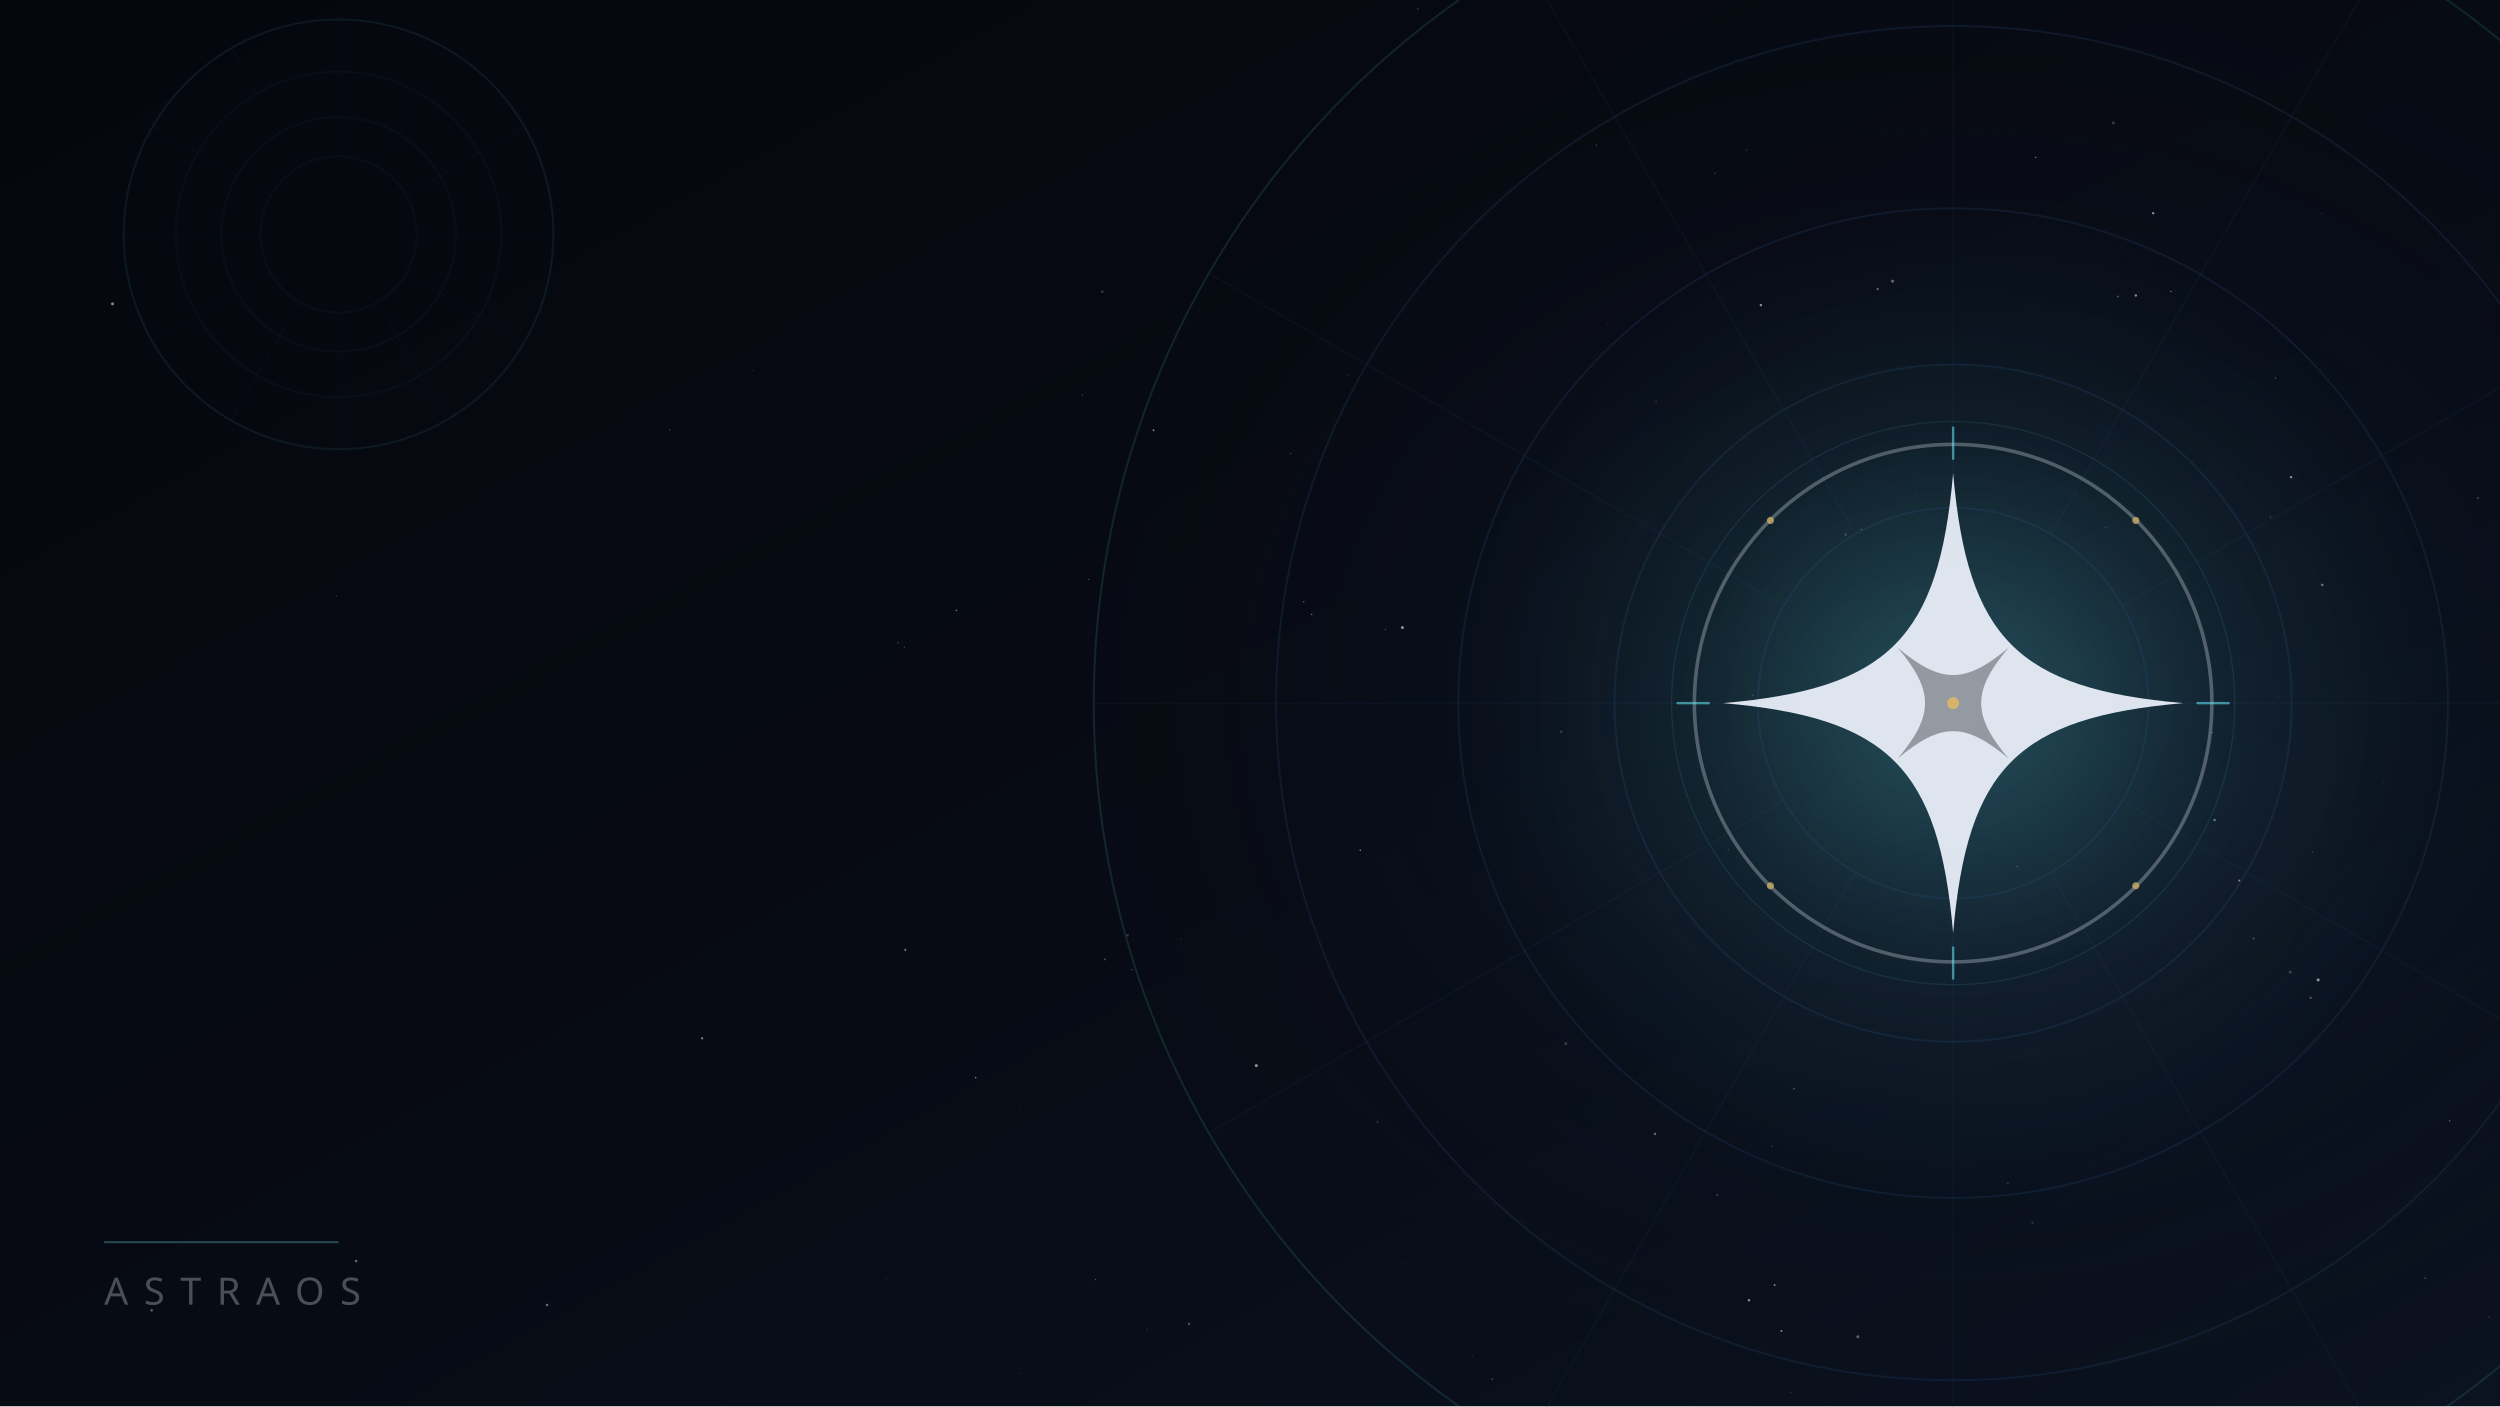
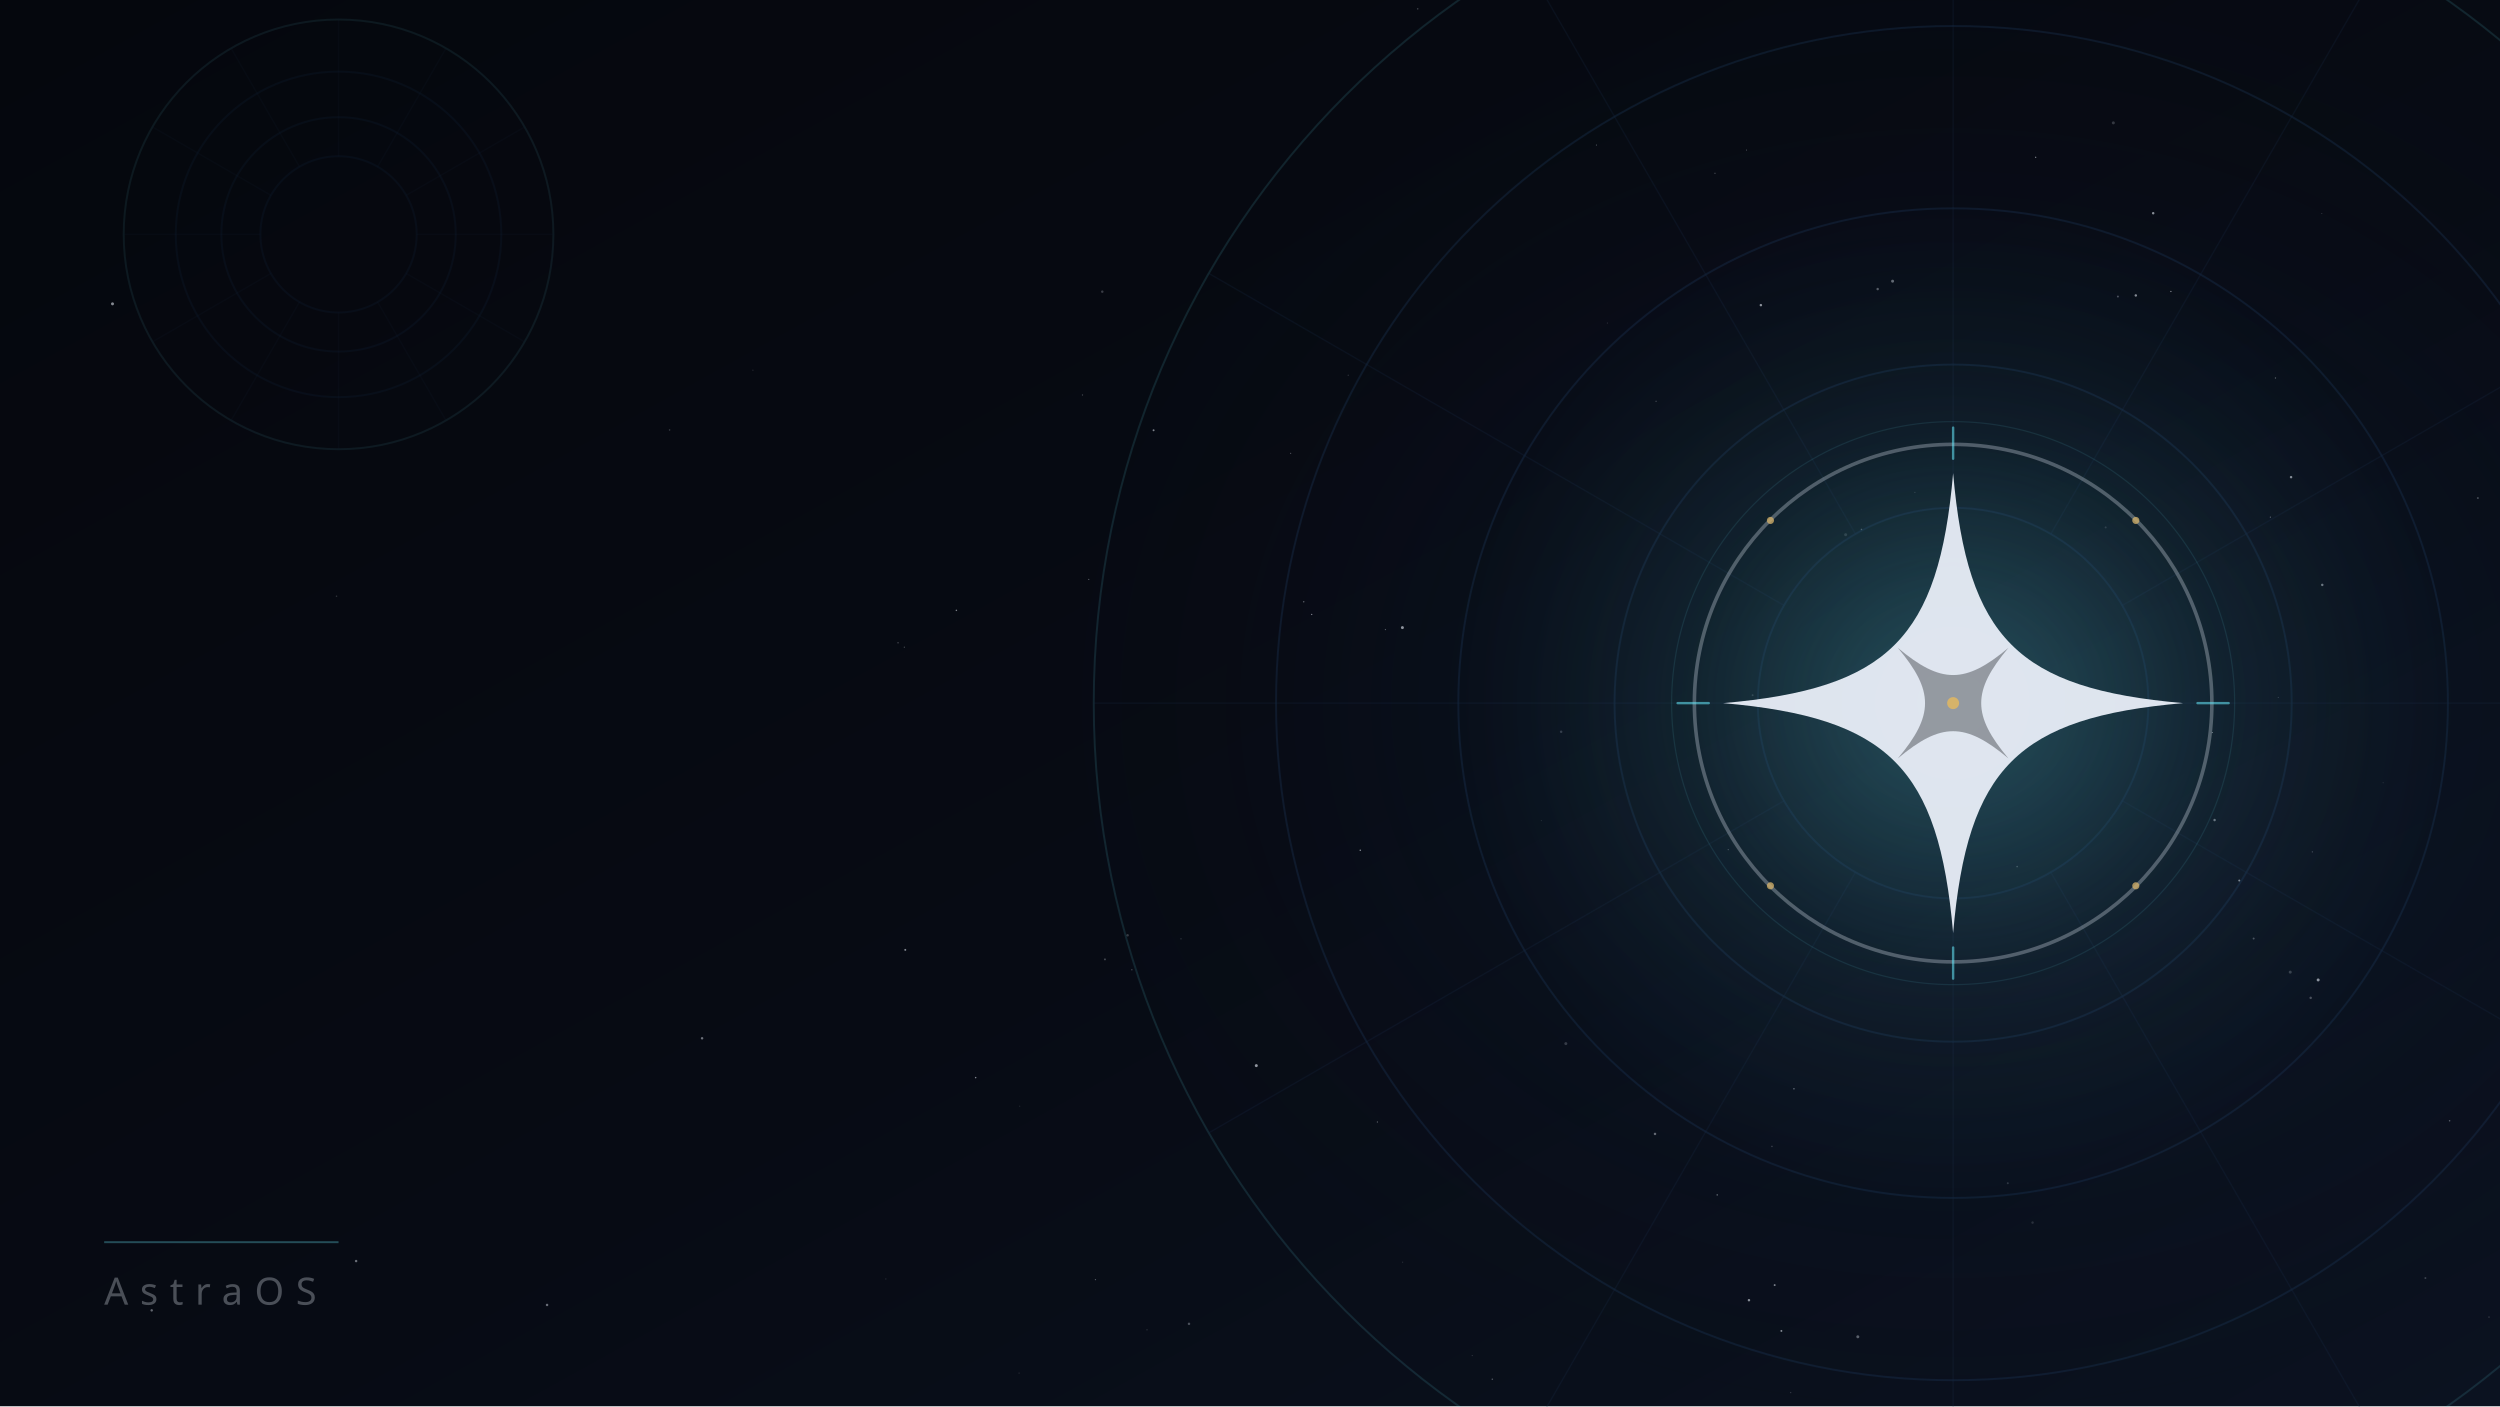
<svg xmlns="http://www.w3.org/2000/svg" viewBox="0 0 3840 2160" width="3840" height="2160">
  <defs>
    <linearGradient id="astra-wall-bg" x1="0" y1="0" x2="1" y2="1">
      <stop offset="0" stop-color="#05070D" />
      <stop offset="0.55" stop-color="#070B14" />
      <stop offset="1" stop-color="#0B1220" />
    </linearGradient>
    <radialGradient id="astra-wall-glow" cx="0.5" cy="0.5" r="0.5">
      <stop offset="0" stop-color="#67E8F9" stop-opacity="0.16" />
      <stop offset="0.45" stop-color="#1E3A5F" stop-opacity="0.10" />
      <stop offset="1" stop-color="#05070D" stop-opacity="0" />
    </radialGradient>
    <radialGradient id="astra-wall-mark-glow" cx="0.5" cy="0.5" r="0.5">
      <stop offset="0" stop-color="#67E8F9" stop-opacity="0.18" />
      <stop offset="0.55" stop-color="#67E8F9" stop-opacity="0.04" />
      <stop offset="1" stop-color="#67E8F9" stop-opacity="0" />
    </radialGradient>
  </defs>
  <rect width="3840" height="2160" fill="url(#astra-wall-bg)" />
  <ellipse cx="3000" cy="1080" rx="1500" ry="1200" fill="url(#astra-wall-glow)" />
  <g opacity="0.55">
    <circle cx="3000" cy="1080" r="300" fill="none" stroke="#1E3A5F" stroke-opacity="0.55" stroke-width="3" />
    <circle cx="3000" cy="1080" r="520" fill="none" stroke="#1E3A5F" stroke-opacity="0.55" stroke-width="3" />
    <circle cx="3000" cy="1080" r="760" fill="none" stroke="#1E3A5F" stroke-opacity="0.55" stroke-width="3" />
    <circle cx="3000" cy="1080" r="1040" fill="none" stroke="#1E3A5F" stroke-opacity="0.55" stroke-width="3" />
    <circle cx="3000" cy="1080" r="1320" fill="none" stroke="#67E8F9" stroke-opacity="0.22" stroke-width="3" />
    <line x1="3300.0" y1="1080.0" x2="4320.0" y2="1080.0" stroke="#1E3A5F" stroke-opacity="0.30" stroke-width="2" />
    <line x1="3259.8" y1="1230.0" x2="4143.2" y2="1740.0" stroke="#1E3A5F" stroke-opacity="0.30" stroke-width="2" />
    <line x1="3150.0" y1="1339.8" x2="3660.0" y2="2223.2" stroke="#1E3A5F" stroke-opacity="0.30" stroke-width="2" />
    <line x1="3000.0" y1="1380.0" x2="3000.0" y2="2400.0" stroke="#1E3A5F" stroke-opacity="0.30" stroke-width="2" />
    <line x1="2850.0" y1="1339.8" x2="2340.0" y2="2223.2" stroke="#1E3A5F" stroke-opacity="0.30" stroke-width="2" />
    <line x1="2740.2" y1="1230.0" x2="1856.8" y2="1740.0" stroke="#1E3A5F" stroke-opacity="0.30" stroke-width="2" />
    <line x1="2700.0" y1="1080.0" x2="1680.0" y2="1080.0" stroke="#1E3A5F" stroke-opacity="0.30" stroke-width="2" />
    <line x1="2740.2" y1="930.0" x2="1856.8" y2="420.0" stroke="#1E3A5F" stroke-opacity="0.30" stroke-width="2" />
    <line x1="2850.0" y1="820.2" x2="2340.0" y2="-63.2" stroke="#1E3A5F" stroke-opacity="0.30" stroke-width="2" />
    <line x1="3000.0" y1="780.0" x2="3000.0" y2="-240.0" stroke="#1E3A5F" stroke-opacity="0.30" stroke-width="2" />
    <line x1="3150.0" y1="820.2" x2="3660.0" y2="-63.2" stroke="#1E3A5F" stroke-opacity="0.30" stroke-width="2" />
    <line x1="3259.8" y1="930.0" x2="4143.2" y2="420.0" stroke="#1E3A5F" stroke-opacity="0.30" stroke-width="2" />
  </g>
  <g opacity="0.35">
    <circle cx="520" cy="360" r="120" fill="none" stroke="#1E3A5F" stroke-opacity="0.35" stroke-width="3" />
    <circle cx="520" cy="360" r="180" fill="none" stroke="#1E3A5F" stroke-opacity="0.35" stroke-width="3" />
    <circle cx="520" cy="360" r="250" fill="none" stroke="#1E3A5F" stroke-opacity="0.35" stroke-width="3" />
    <circle cx="520" cy="360" r="330" fill="none" stroke="#67E8F9" stroke-opacity="0.22" stroke-width="3" />
    <line x1="640.0" y1="360.0" x2="850.0" y2="360.0" stroke="#1E3A5F" stroke-opacity="0.19" stroke-width="2" />
    <line x1="623.9" y1="420.0" x2="805.8" y2="525.0" stroke="#1E3A5F" stroke-opacity="0.19" stroke-width="2" />
    <line x1="580.0" y1="463.9" x2="685.0" y2="645.8" stroke="#1E3A5F" stroke-opacity="0.19" stroke-width="2" />
    <line x1="520.0" y1="480.0" x2="520.0" y2="690.0" stroke="#1E3A5F" stroke-opacity="0.19" stroke-width="2" />
    <line x1="460.0" y1="463.9" x2="355.0" y2="645.8" stroke="#1E3A5F" stroke-opacity="0.19" stroke-width="2" />
    <line x1="416.1" y1="420.0" x2="234.2" y2="525.0" stroke="#1E3A5F" stroke-opacity="0.19" stroke-width="2" />
    <line x1="400.0" y1="360.0" x2="190.0" y2="360.0" stroke="#1E3A5F" stroke-opacity="0.19" stroke-width="2" />
    <line x1="416.1" y1="300.0" x2="234.2" y2="195.0" stroke="#1E3A5F" stroke-opacity="0.19" stroke-width="2" />
    <line x1="460.0" y1="256.1" x2="355.0" y2="74.2" stroke="#1E3A5F" stroke-opacity="0.19" stroke-width="2" />
    <line x1="520.0" y1="240.0" x2="520.0" y2="30.0" stroke="#1E3A5F" stroke-opacity="0.19" stroke-width="2" />
    <line x1="580.0" y1="256.1" x2="685.0" y2="74.2" stroke="#1E3A5F" stroke-opacity="0.19" stroke-width="2" />
    <line x1="623.9" y1="300.0" x2="805.8" y2="195.0" stroke="#1E3A5F" stroke-opacity="0.19" stroke-width="2" />
  </g>
  <g>
    <circle cx="2261.3" cy="2082.2" r="0.8" fill="#E8EEF7" fill-opacity="0.23" />
    <circle cx="2070.8" cy="576.3" r="0.8" fill="#E8EEF7" fill-opacity="0.29" />
    <circle cx="3660.5" cy="1202.3" r="0.8" fill="#E8EEF7" fill-opacity="0.16" />
    <circle cx="2468.9" cy="496.2" r="0.8" fill="#E8EEF7" fill-opacity="0.21" />
    <circle cx="3519.1" cy="732.9" r="1.9" fill="#E8EEF7" fill-opacity="0.55" />
    <circle cx="3495.1" cy="580.6" r="1.0" fill="#E8EEF7" fill-opacity="0.41" />
    <circle cx="3487.2" cy="794.3" r="0.8" fill="#E8EEF7" fill-opacity="0.59" />
    <circle cx="1498.6" cy="1655.2" r="1.2" fill="#E8EEF7" fill-opacity="0.55" />
    <circle cx="2692.0" cy="1067.8" r="1.5" fill="#E8EEF7" fill-opacity="0.15" />
    <circle cx="2859.2" cy="813.2" r="1.2" fill="#E8EEF7" fill-opacity="0.27" />
    <circle cx="3823.1" cy="2023.0" r="0.8" fill="#E8EEF7" fill-opacity="0.42" />
    <circle cx="2736.2" cy="2044.3" r="1.5" fill="#E8EEF7" fill-opacity="0.55" />
    <circle cx="2682.6" cy="230.5" r="0.8" fill="#E8EEF7" fill-opacity="0.38" />
    <circle cx="2542.1" cy="1741.7" r="1.9" fill="#E8EEF7" fill-opacity="0.41" />
    <circle cx="3398.2" cy="1125.3" r="0.8" fill="#E8EEF7" fill-opacity="0.59" />
    <circle cx="2721.7" cy="1760.9" r="1.2" fill="#E8EEF7" fill-opacity="0.22" />
    <circle cx="2834.9" cy="821.3" r="2.3" fill="#E8EEF7" fill-opacity="0.14" />
    <circle cx="2154.1" cy="964.0" r="2.3" fill="#E8EEF7" fill-opacity="0.59" />
    <circle cx="2002.5" cy="924.3" r="1.2" fill="#E8EEF7" fill-opacity="0.35" />
    <circle cx="1028.5" cy="660.4" r="1.2" fill="#E8EEF7" fill-opacity="0.23" />
    <circle cx="3280.6" cy="453.8" r="1.9" fill="#E8EEF7" fill-opacity="0.55" />
    <circle cx="2750.5" cy="2139.0" r="1.0" fill="#E8EEF7" fill-opacity="0.20" />
    <circle cx="3084.0" cy="1817.4" r="1.5" fill="#E8EEF7" fill-opacity="0.17" />
    <circle cx="3098.3" cy="1331.1" r="1.2" fill="#E8EEF7" fill-opacity="0.26" />
    <circle cx="3307.3" cy="327.5" r="1.9" fill="#E8EEF7" fill-opacity="0.57" />
    <circle cx="2089.4" cy="1306.0" r="1.2" fill="#E8EEF7" fill-opacity="0.55" />
    <circle cx="2128.0" cy="967.0" r="1.0" fill="#E8EEF7" fill-opacity="0.34" />
    <circle cx="1389.1" cy="994.1" r="1.0" fill="#E8EEF7" fill-opacity="0.29" />
    <circle cx="2686.4" cy="1997.1" r="1.9" fill="#E8EEF7" fill-opacity="0.57" />
    <circle cx="2452.1" cy="222.8" r="0.8" fill="#E8EEF7" fill-opacity="0.42" />
    <circle cx="840.3" cy="2004.4" r="1.9" fill="#E8EEF7" fill-opacity="0.44" />
    <circle cx="2543.7" cy="616.3" r="0.8" fill="#E8EEF7" fill-opacity="0.46" />
    <circle cx="1682.6" cy="1965.5" r="1.0" fill="#E8EEF7" fill-opacity="0.35" />
    <circle cx="3499.4" cy="1071.2" r="0.8" fill="#E8EEF7" fill-opacity="0.25" />
    <circle cx="3551.8" cy="1308.5" r="1.0" fill="#E8EEF7" fill-opacity="0.27" />
    <circle cx="2654.6" cy="1305.0" r="1.0" fill="#E8EEF7" fill-opacity="0.26" />
    <circle cx="1826.3" cy="2033.4" r="1.9" fill="#E8EEF7" fill-opacity="0.30" />
    <circle cx="2725.9" cy="1973.9" r="1.5" fill="#E8EEF7" fill-opacity="0.51" />
    <circle cx="2907.0" cy="431.9" r="2.3" fill="#E8EEF7" fill-opacity="0.40" />
    <circle cx="3549.2" cy="1532.7" r="1.9" fill="#E8EEF7" fill-opacity="0.28" />
    <circle cx="3762.6" cy="1721.5" r="1.2" fill="#E8EEF7" fill-opacity="0.35" />
    <circle cx="2397.9" cy="1124.0" r="1.9" fill="#E8EEF7" fill-opacity="0.19" />
    <circle cx="3461.6" cy="1441.6" r="1.5" fill="#E8EEF7" fill-opacity="0.29" />
    <circle cx="1379.4" cy="987.3" r="1.2" fill="#E8EEF7" fill-opacity="0.25" />
    <circle cx="2014.8" cy="943.8" r="1.0" fill="#E8EEF7" fill-opacity="0.58" />
    <circle cx="1929.7" cy="1636.8" r="2.3" fill="#E8EEF7" fill-opacity="0.61" />
    <circle cx="1697.2" cy="1473.6" r="1.5" fill="#E8EEF7" fill-opacity="0.27" />
    <circle cx="2115.7" cy="1723.4" r="1.0" fill="#E8EEF7" fill-opacity="0.39" />
    <circle cx="1078.4" cy="1594.8" r="1.9" fill="#E8EEF7" fill-opacity="0.45" />
    <circle cx="2177.6" cy="13.6" r="1.2" fill="#E8EEF7" fill-opacity="0.26" />
    <circle cx="1360.7" cy="1964.5" r="0.8" fill="#E8EEF7" fill-opacity="0.23" />
    <circle cx="2634.2" cy="266.1" r="0.8" fill="#E8EEF7" fill-opacity="0.47" />
    <circle cx="3517.8" cy="1493.2" r="2.3" fill="#E8EEF7" fill-opacity="0.21" />
    <circle cx="1672.4" cy="889.9" r="0.8" fill="#E8EEF7" fill-opacity="0.54" />
    <circle cx="1732.0" cy="1436.6" r="1.9" fill="#E8EEF7" fill-opacity="0.21" />
    <circle cx="2884.1" cy="444.0" r="1.9" fill="#E8EEF7" fill-opacity="0.35" />
    <circle cx="1156.5" cy="568.6" r="0.8" fill="#E8EEF7" fill-opacity="0.22" />
    <circle cx="3122.0" cy="1877.9" r="1.9" fill="#E8EEF7" fill-opacity="0.14" />
    <circle cx="1693.1" cy="448.0" r="1.9" fill="#E8EEF7" fill-opacity="0.23" />
    <circle cx="1469.0" cy="937.5" r="1.2" fill="#E8EEF7" fill-opacity="0.52" />
    <circle cx="1761.8" cy="2042.6" r="1.0" fill="#E8EEF7" fill-opacity="0.19" />
    <circle cx="2755.5" cy="1672.4" r="1.2" fill="#E8EEF7" fill-opacity="0.42" />
    <circle cx="2941.3" cy="756.3" r="0.8" fill="#E8EEF7" fill-opacity="0.23" />
    <circle cx="1814.0" cy="1442.0" r="1.2" fill="#E8EEF7" fill-opacity="0.15" />
    <circle cx="3253.1" cy="455.5" r="1.5" fill="#E8EEF7" fill-opacity="0.30" />
    <circle cx="1390.5" cy="1459.0" r="1.5" fill="#E8EEF7" fill-opacity="0.56" />
    <circle cx="3567.0" cy="898.4" r="1.9" fill="#E8EEF7" fill-opacity="0.44" />
    <circle cx="2367.5" cy="1260.5" r="0.8" fill="#E8EEF7" fill-opacity="0.15" />
    <circle cx="3334.5" cy="447.7" r="1.0" fill="#E8EEF7" fill-opacity="0.59" />
    <circle cx="3806.0" cy="765.0" r="1.5" fill="#E8EEF7" fill-opacity="0.27" />
    <circle cx="3246.1" cy="188.7" r="2.3" fill="#E8EEF7" fill-opacity="0.20" />
    <circle cx="3234.3" cy="810.1" r="1.5" fill="#E8EEF7" fill-opacity="0.14" />
    <circle cx="3725.4" cy="1963.1" r="1.5" fill="#E8EEF7" fill-opacity="0.22" />
    <circle cx="3401.6" cy="1259.6" r="1.9" fill="#E8EEF7" fill-opacity="0.42" />
    <circle cx="2292.2" cy="2118.5" r="1.2" fill="#E8EEF7" fill-opacity="0.32" />
    <circle cx="1771.9" cy="660.9" r="1.5" fill="#E8EEF7" fill-opacity="0.53" />
    <circle cx="233.0" cy="2012.7" r="1.9" fill="#E8EEF7" fill-opacity="0.41" />
    <circle cx="2853.6" cy="2053.3" r="2.3" fill="#E8EEF7" fill-opacity="0.36" />
    <circle cx="3126.8" cy="241.6" r="1.0" fill="#E8EEF7" fill-opacity="0.60" />
    <circle cx="2154.5" cy="1938.7" r="0.8" fill="#E8EEF7" fill-opacity="0.21" />
    <circle cx="516.9" cy="915.8" r="1.2" fill="#E8EEF7" fill-opacity="0.18" />
    <circle cx="2637.6" cy="1835.4" r="1.0" fill="#E8EEF7" fill-opacity="0.58" />
    <circle cx="1738.5" cy="1489.5" r="1.2" fill="#E8EEF7" fill-opacity="0.23" />
    <circle cx="172.8" cy="466.7" r="2.3" fill="#E8EEF7" fill-opacity="0.56" />
    <circle cx="2704.7" cy="468.7" r="1.9" fill="#E8EEF7" fill-opacity="0.59" />
    <circle cx="2405.1" cy="1603.0" r="2.3" fill="#E8EEF7" fill-opacity="0.20" />
    <circle cx="1566.3" cy="1699.1" r="0.8" fill="#E8EEF7" fill-opacity="0.18" />
    <circle cx="1662.7" cy="606.7" r="1.0" fill="#E8EEF7" fill-opacity="0.29" />
    <circle cx="3439.5" cy="1352.5" r="1.5" fill="#E8EEF7" fill-opacity="0.52" />
    <circle cx="547.0" cy="1937.0" r="1.9" fill="#E8EEF7" fill-opacity="0.44" />
    <circle cx="3566.3" cy="327.9" r="0.8" fill="#E8EEF7" fill-opacity="0.22" />
    <circle cx="1565.3" cy="2109.1" r="1.0" fill="#E8EEF7" fill-opacity="0.14" />
    <circle cx="3560.7" cy="1505.2" r="2.3" fill="#E8EEF7" fill-opacity="0.59" />
    <circle cx="1982.4" cy="696.4" r="1.0" fill="#E8EEF7" fill-opacity="0.30" />
  </g>
  <ellipse cx="3000" cy="1080" rx="760" ry="760" fill="url(#astra-wall-mark-glow)" />
  <g transform="translate(3000 1080) scale(0.92) translate(-512 -512)">
    <circle cx="512" cy="512" r="432" fill="none" stroke="#E8EEF7" stroke-opacity="0.30" stroke-width="6" />
    <circle cx="512" cy="512" r="470" fill="none" stroke="#67E8F9" stroke-opacity="0.10" stroke-width="2" />
    <g stroke="#67E8F9" stroke-opacity="0.55" stroke-width="4" stroke-linecap="round">
      <line x1="512" y1="52" x2="512" y2="104" />
      <line x1="512" y1="920" x2="512" y2="972" />
      <line x1="52" y1="512" x2="104" y2="512" />
      <line x1="920" y1="512" x2="972" y2="512" />
    </g>
    <g fill="#D6B36A" fill-opacity="0.75">
      <circle cx="817" cy="817" r="6" />
      <circle cx="207" cy="817" r="6" />
      <circle cx="207" cy="207" r="6" />
      <circle cx="817" cy="207" r="6" />
    </g>
    <path d="M512 128 C536 404 620 488 896 512 C620 536 536 620 512 896 C488 620 404 536 128 512 C404 488 488 404 512 128 Z" fill="#E8EEF7" fill-opacity="0.95" />
    <g transform="translate(512 512) rotate(45) scale(0.34) translate(-512 -512)">
      <path d="M512 128 C536 404 620 488 896 512 C620 536 536 620 512 896 C488 620 404 536 128 512 C404 488 488 404 512 128 Z" fill="#05070D" fill-opacity="0.34" />
    </g>
    <circle cx="512" cy="512" r="10" fill="#D6B36A" />
  </g>
  <line x1="160" y1="1908" x2="520" y2="1908" stroke="#67E8F9" stroke-opacity="0.30" stroke-width="3" />
-   <text x="160" y="2004" font-family="Adwaita Sans, Noto Sans, sans-serif" font-size="58" font-weight="400" letter-spacing="24" fill="#E8EEF7" fill-opacity="0.30">ASTRAOS</text>
+   <text x="160" y="2004" font-family="Adwaita Sans, Noto Sans, sans-serif" font-size="58" font-weight="400" letter-spacing="18" fill="#E8EEF7" fill-opacity="0.30">AstraOS</text>
</svg>
